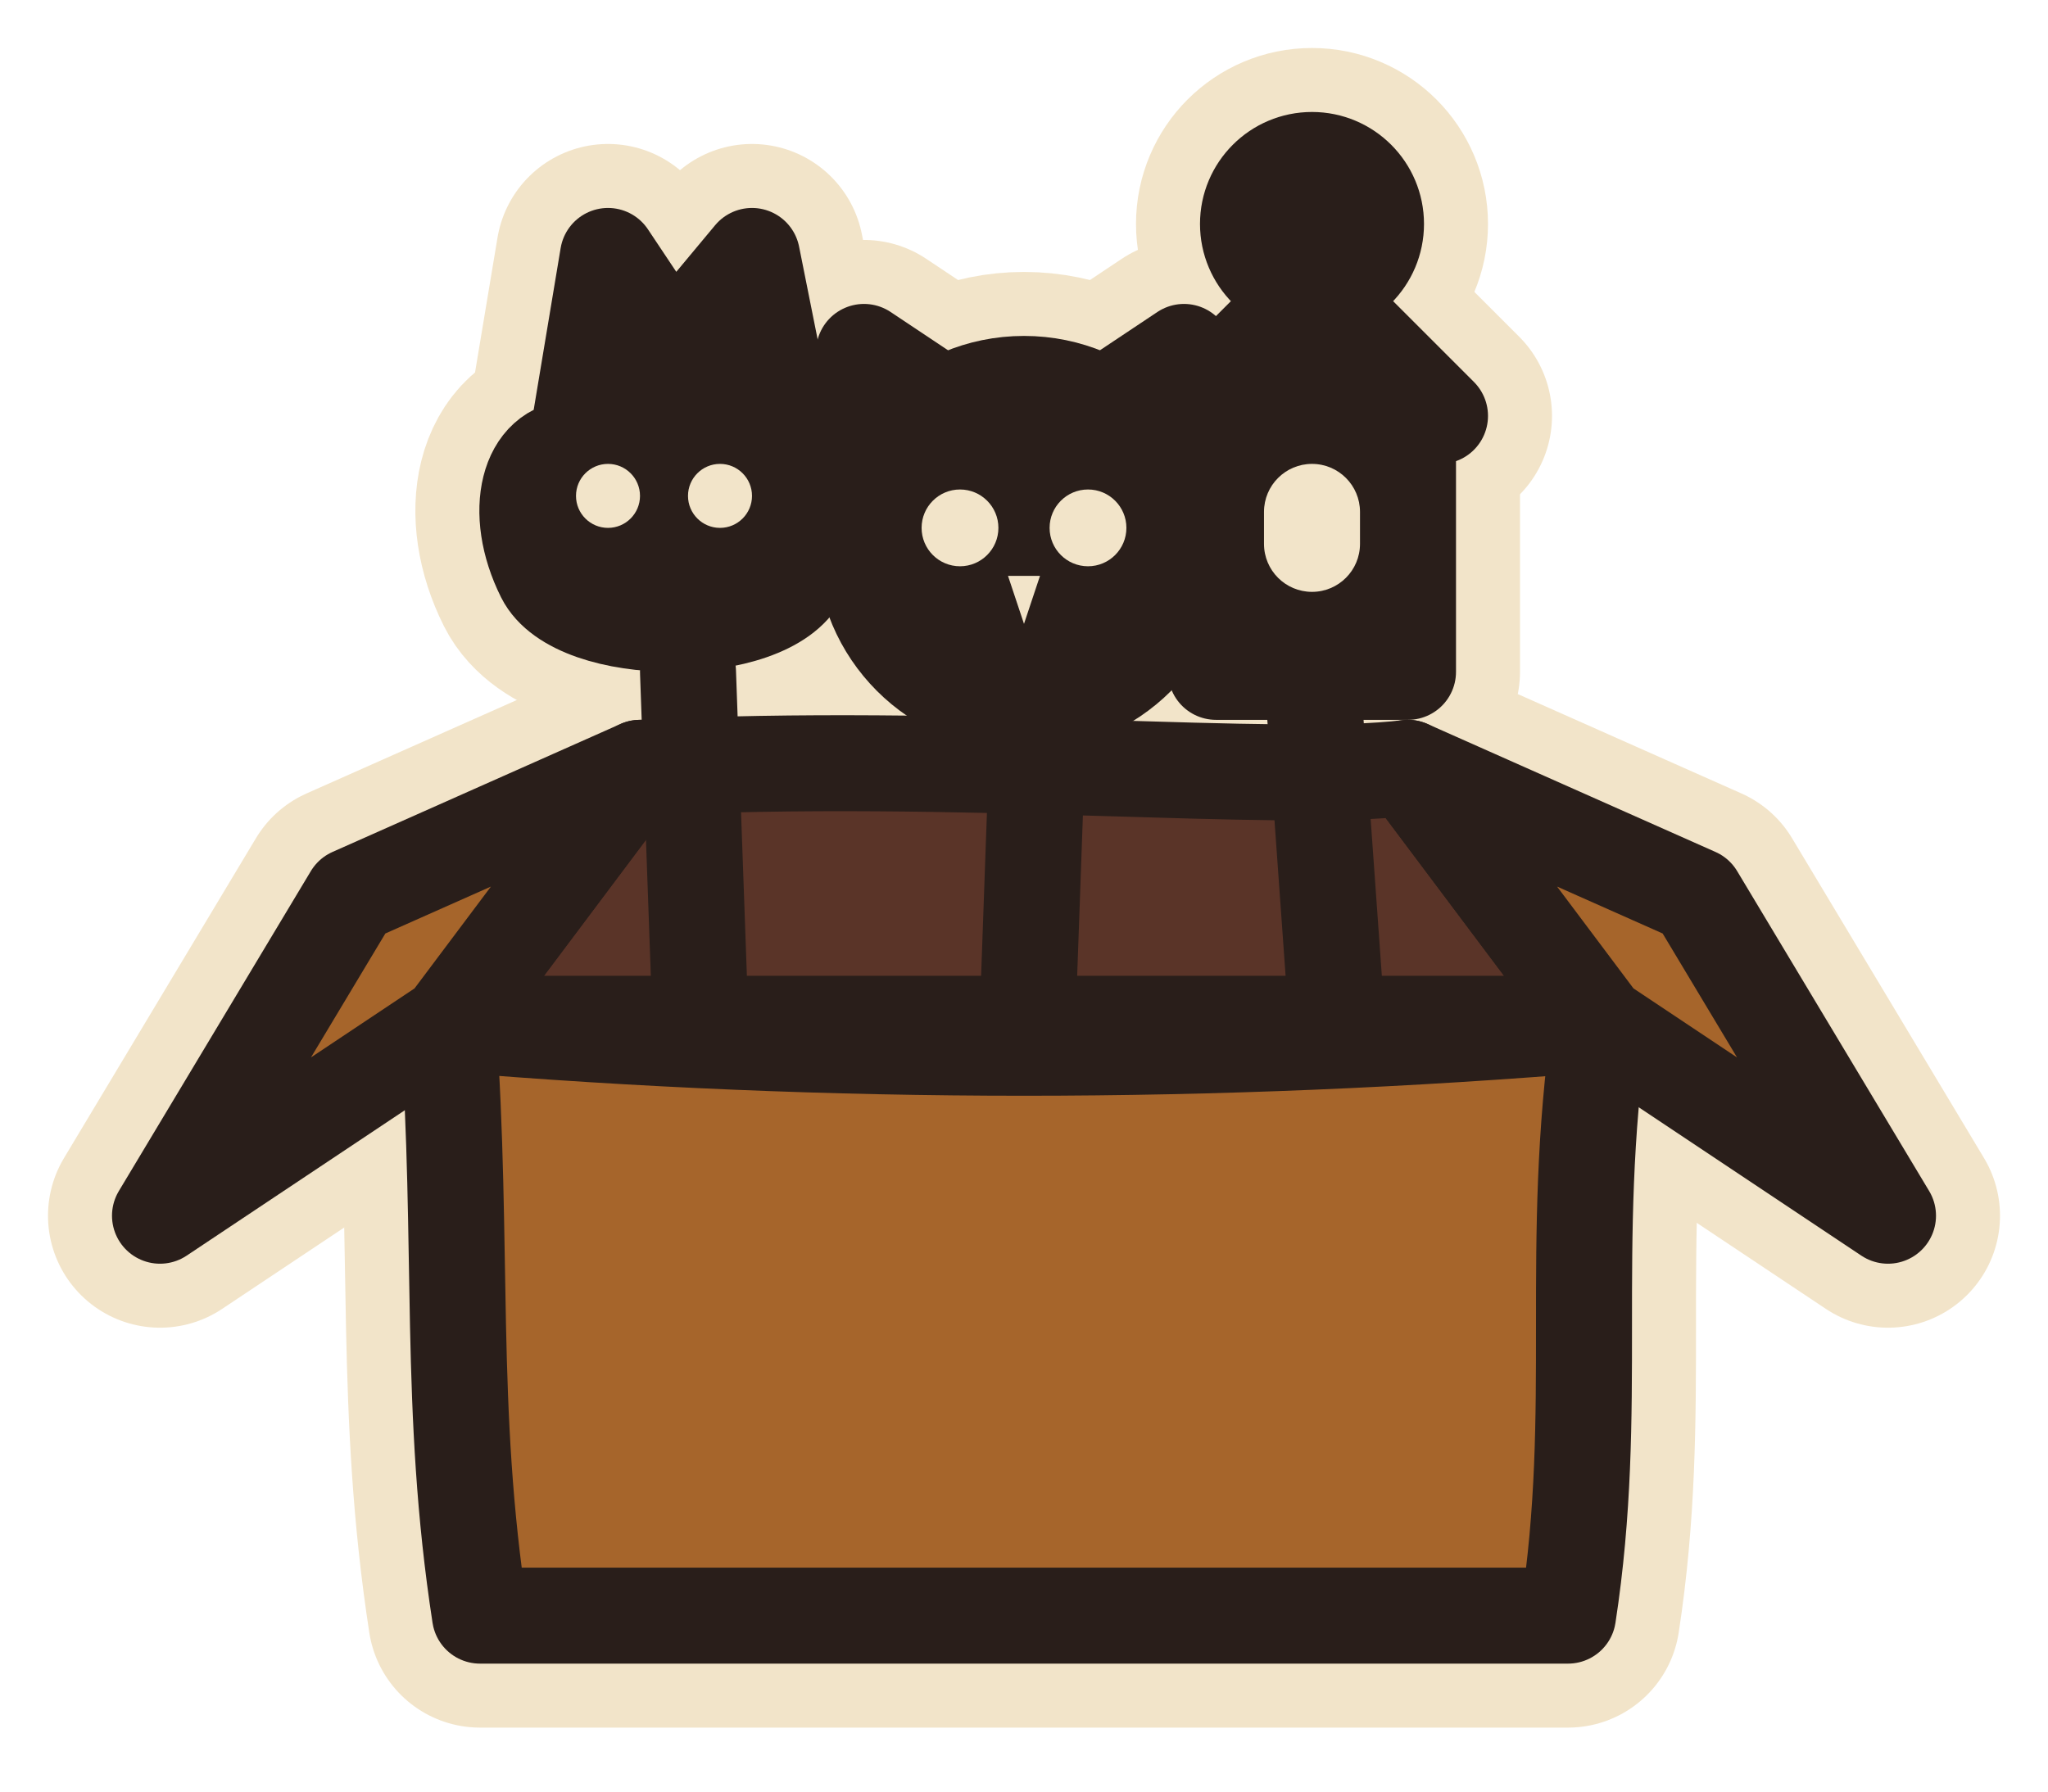
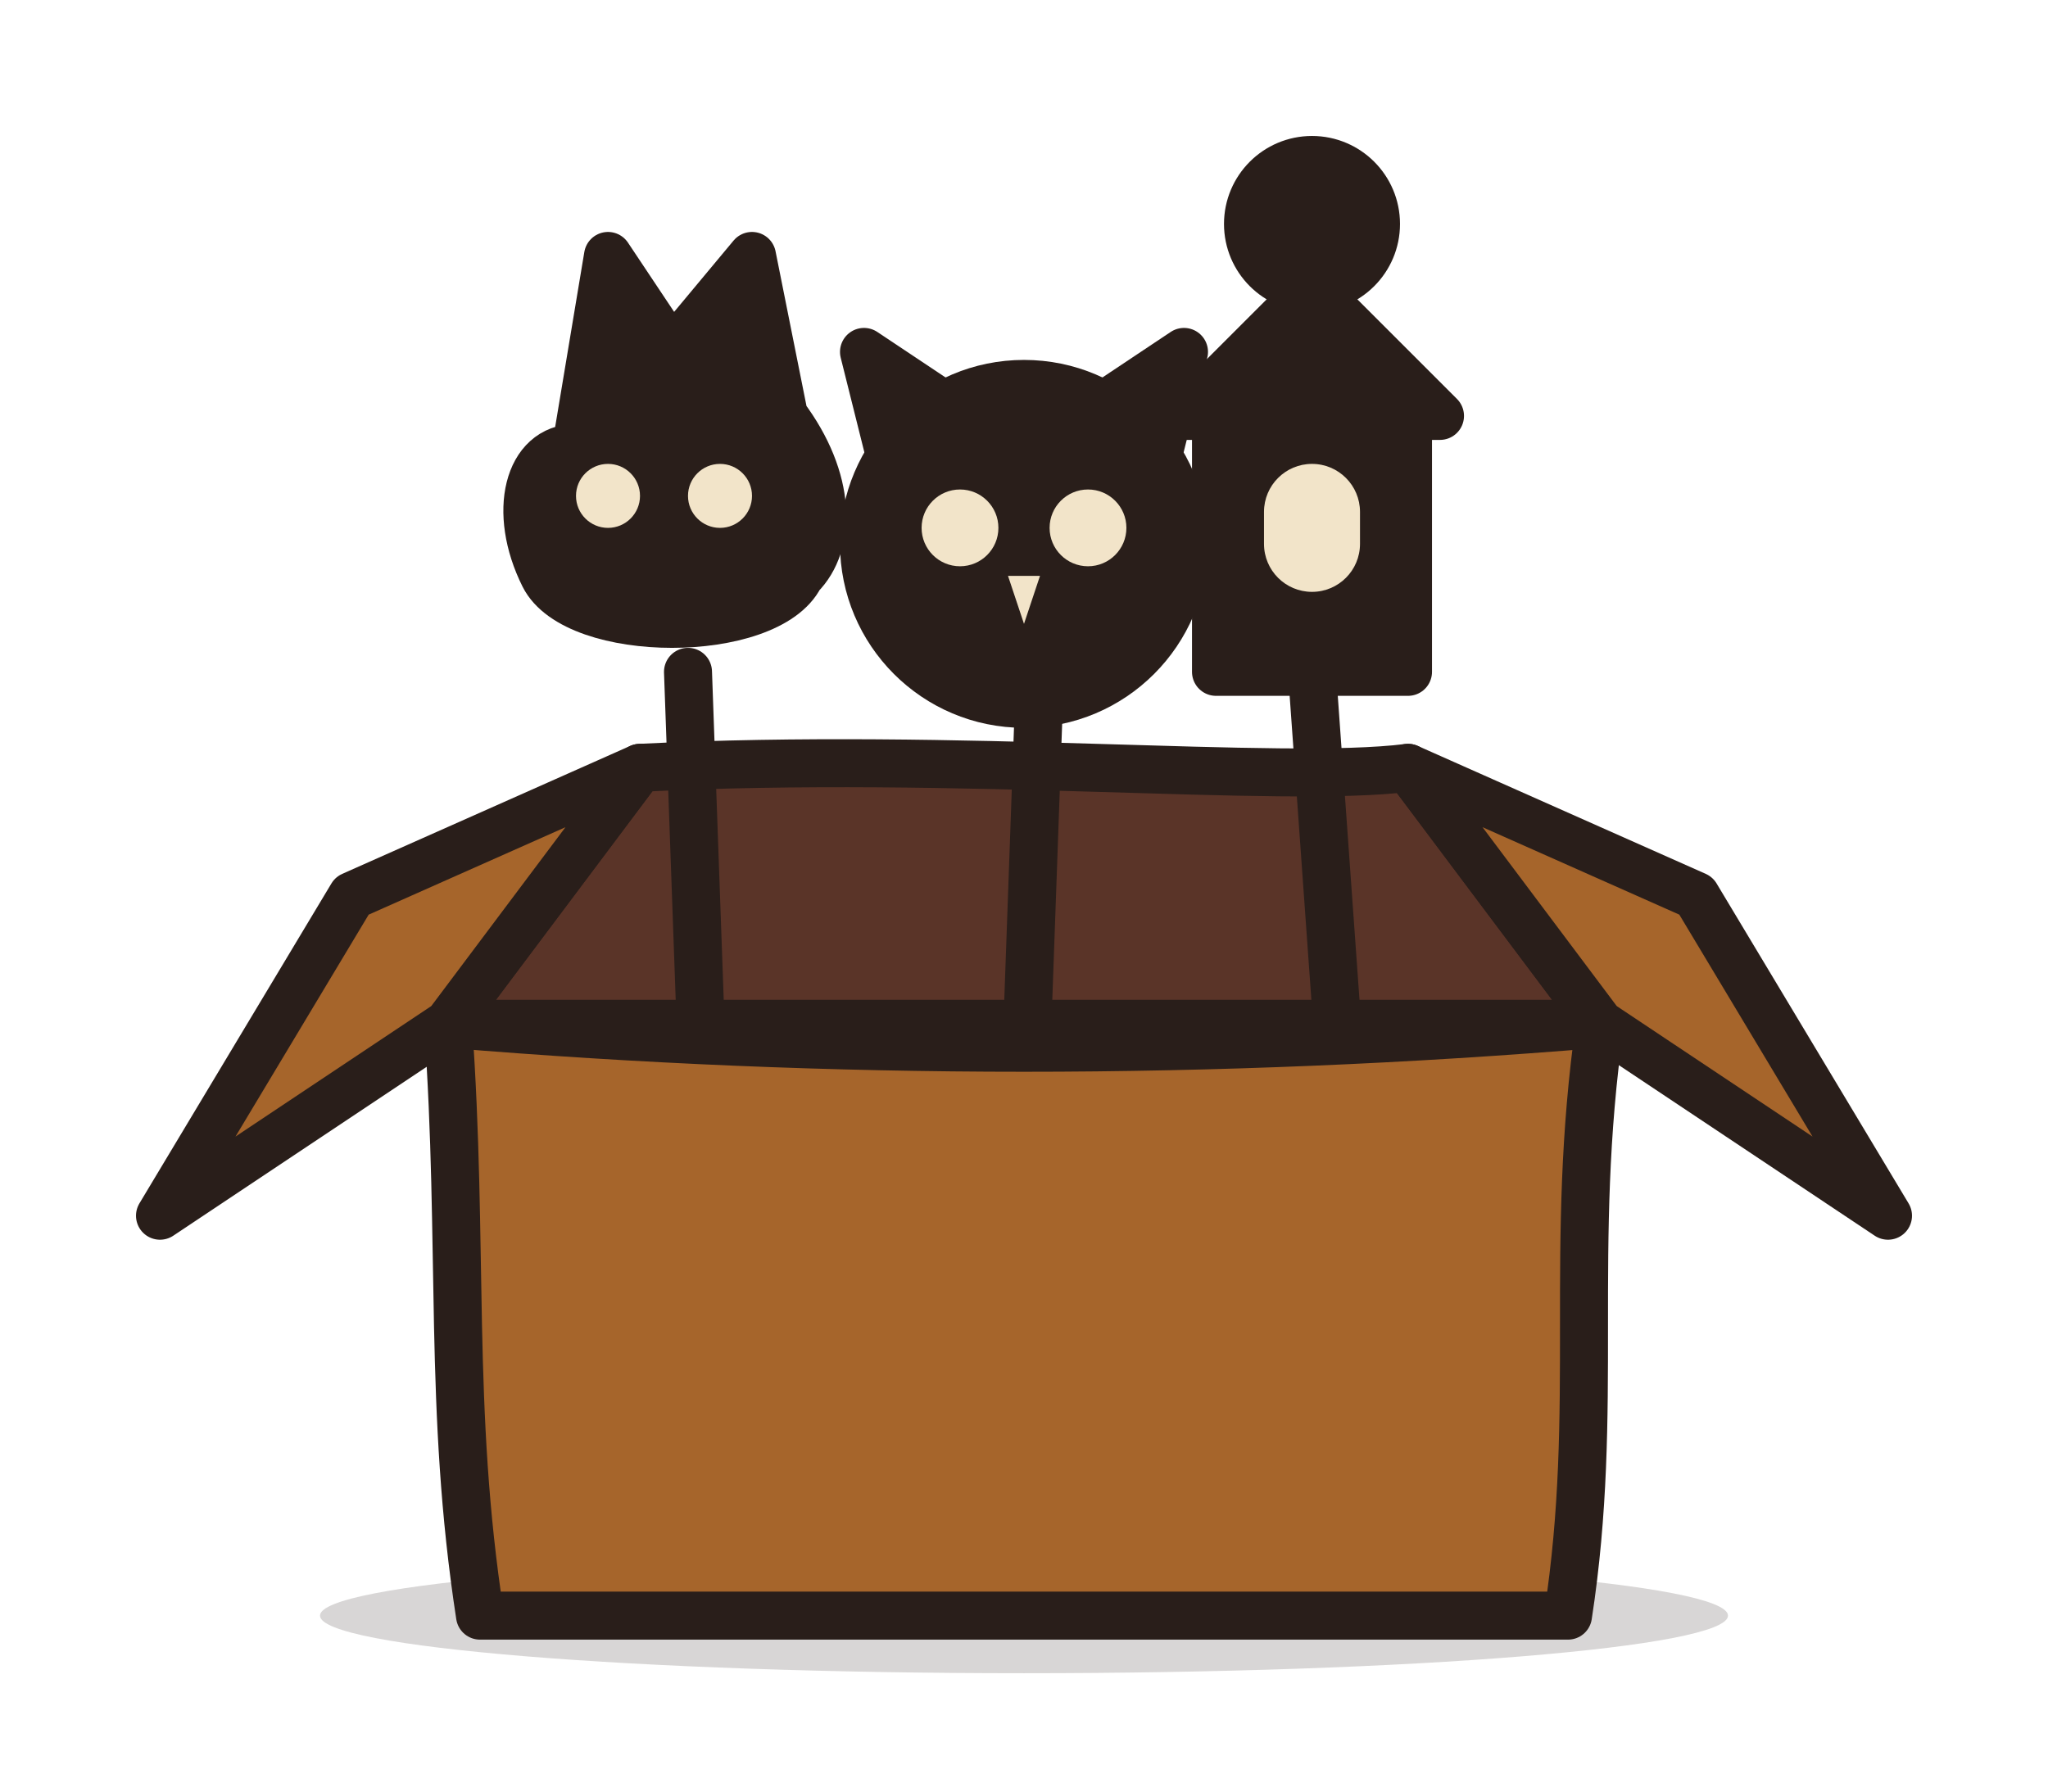
<svg xmlns="http://www.w3.org/2000/svg" viewBox="0 0 64 56" width="64" height="56">
-   <g fill="#f2e4c9" stroke="#f2e4c9" stroke-width="7" stroke-linejoin="round" stroke-linecap="round">
-     <path d="M 14,32 L 20,24 C 30,23.5 40,24.5 44,24 L 50,32 Z" />
-     <path d="M 21.5,21 L 22,35" fill="none" />
-     <path d="M 17,18 C 16,16 16.5,14 18,14 L 19,8 L 21,11 L 23.5,8 L 24.5,13 C 26,15 26,17 25,18 C 24,20 18,20 17,18 Z" />
-     <path d="M 32.5,21 L 32,35" fill="none" />
-     <circle cx="32" cy="17" r="5" />
-     <path d="M 28,15 L 27,11 L 30,13 M 36,15 L 37,11 L 34,13" />
-     <path d="M 41,21 L 42,35" fill="none" />
-     <path d="M 37,13 L 41,9 L 45,13 Z" />
-     <rect x="38" y="13" width="6" height="8" />
-     <circle cx="41" cy="7" r="2" />
-     <path d="M 14,32 L 5,38 L 11,28 L 20,24 Z" />
-     <path d="M 50,32 L 59,38 L 53,28 L 44,24 Z" />
-     <path d="M 14,32 C 26,33 38,33 50,32 C 49,39 50,44 49,50.5 C 37,50.5 25,50.5 15,50.5 C 14,44 14.5,39 14,32 Z" />
-   </g>
-   <g stroke="#291e1a" stroke-width="3" stroke-linejoin="round" stroke-linecap="round">
+   <ellipse cx="32" cy="50.5" rx="22" ry="1.8" fill="#291e1a" opacity="0.18" />
+   <g stroke="#291e1a" stroke-width="1.5" stroke-linejoin="round" stroke-linecap="round">
    <path d="M 14,32 L 20,24 C 30,23.5 40,24.5 44,24 L 50,32 Z" fill="#5a3428" />
    <path d="M 21.5,21 L 22,35" fill="none" />
    <path d="M 32.5,21 L 32,35" fill="none" />
    <path d="M 41,21 L 42,35" fill="none" />
    <path d="M 17,18 C 16,16 16.5,14 18,14 L 19,8 L 21,11 L 23.5,8 L 24.5,13 C 26,15 26,17 25,18 C 24,20 18,20 17,18 Z" fill="#291e1a" />
    <circle cx="32" cy="17" r="5" fill="#291e1a" />
    <path d="M 28,15 L 27,11 L 30,13 M 36,15 L 37,11 L 34,13" fill="#291e1a" />
    <path d="M 37,13 L 41,9 L 45,13 Z" fill="#291e1a" />
    <rect x="38" y="13" width="6" height="8" fill="#291e1a" />
    <circle cx="41" cy="7" r="2" fill="#291e1a" />
    <circle cx="19" cy="15.5" r="1" fill="#f2e4c9" stroke="none" />
    <circle cx="22.5" cy="15.5" r="1" fill="#f2e4c9" stroke="none" />
    <circle cx="30" cy="16.5" r="1.2" fill="#f2e4c9" stroke="none" />
    <circle cx="34" cy="16.5" r="1.2" fill="#f2e4c9" stroke="none" />
    <path d="M 31.5,18 L 32.5,18 L 32,19.5 Z" fill="#f2e4c9" stroke="none" />
    <rect x="39.5" y="14.5" width="3" height="4" rx="1.5" fill="#f2e4c9" stroke="none" />
    <path d="M 14,32 L 5,38 L 11,28 L 20,24 Z" fill="#a6652b" />
    <path d="M 50,32 L 59,38 L 53,28 L 44,24 Z" fill="#a6652b" />
    <path d="M 14,32 C 26,33 38,33 50,32 C 49,39 50,44 49,50.5 C 37,50.5 25,50.5 15,50.5 C 14,44 14.5,39 14,32 Z" fill="#a6652b" />
  </g>
</svg>
